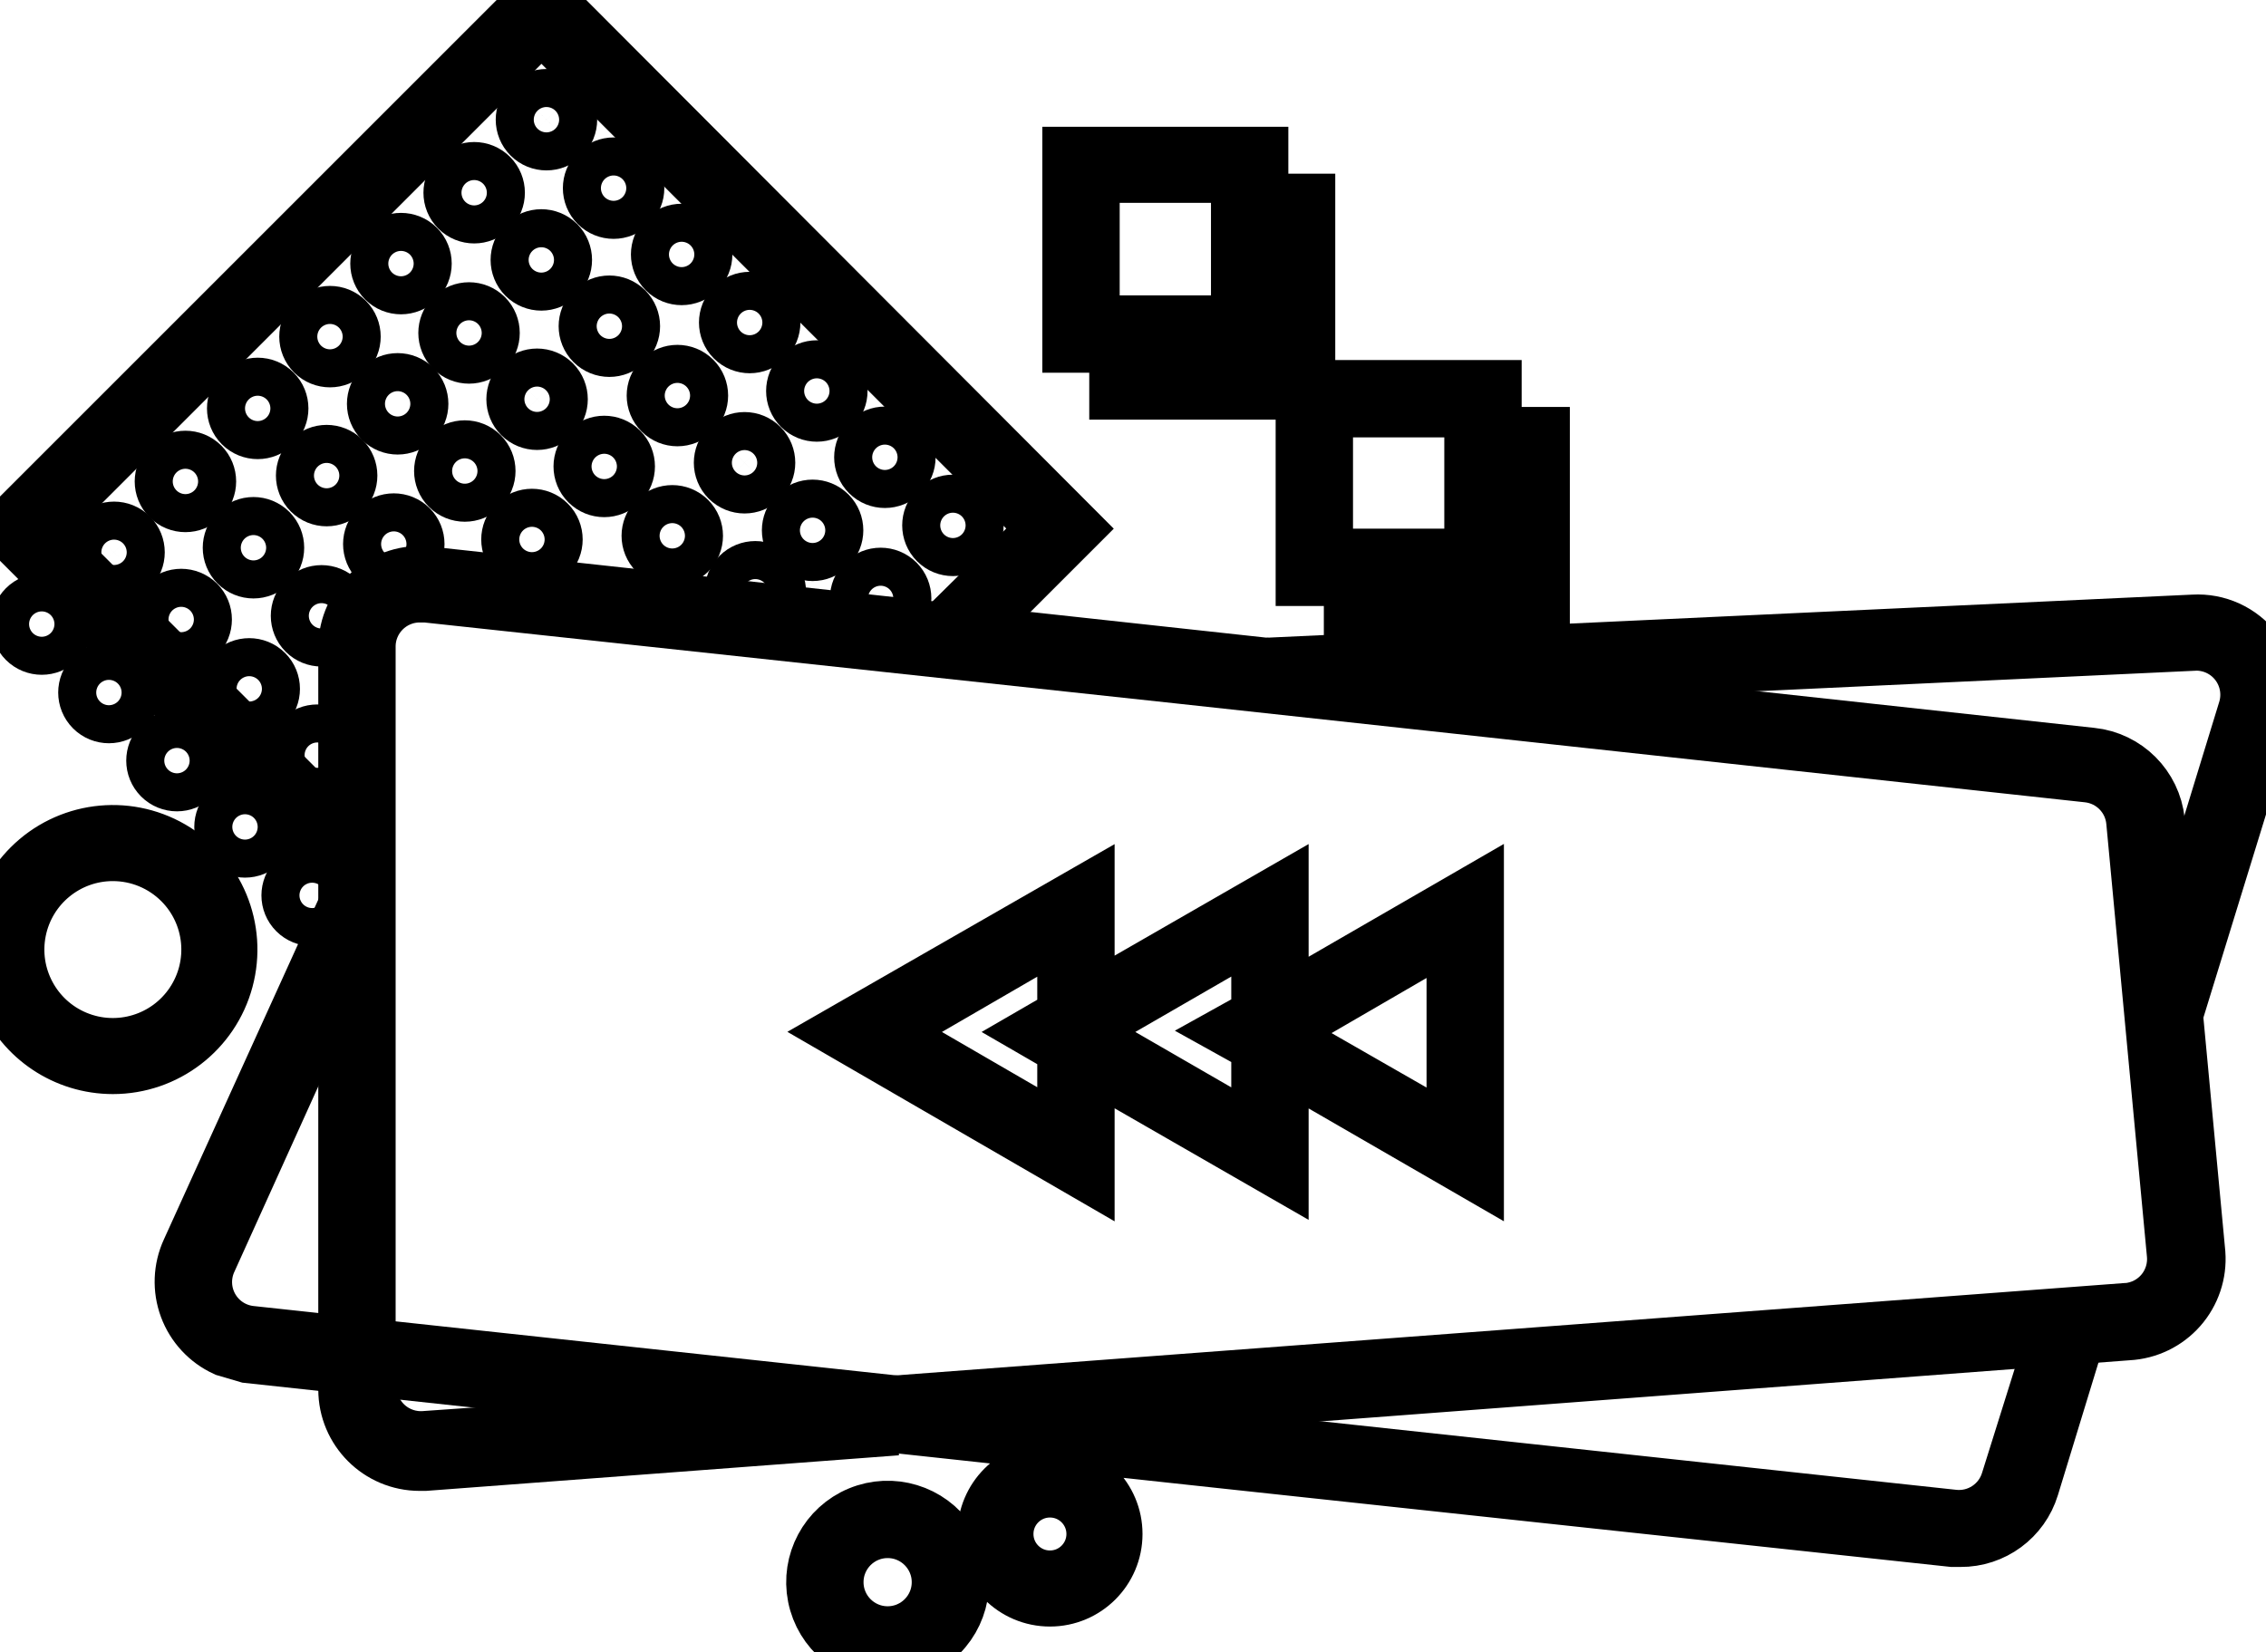
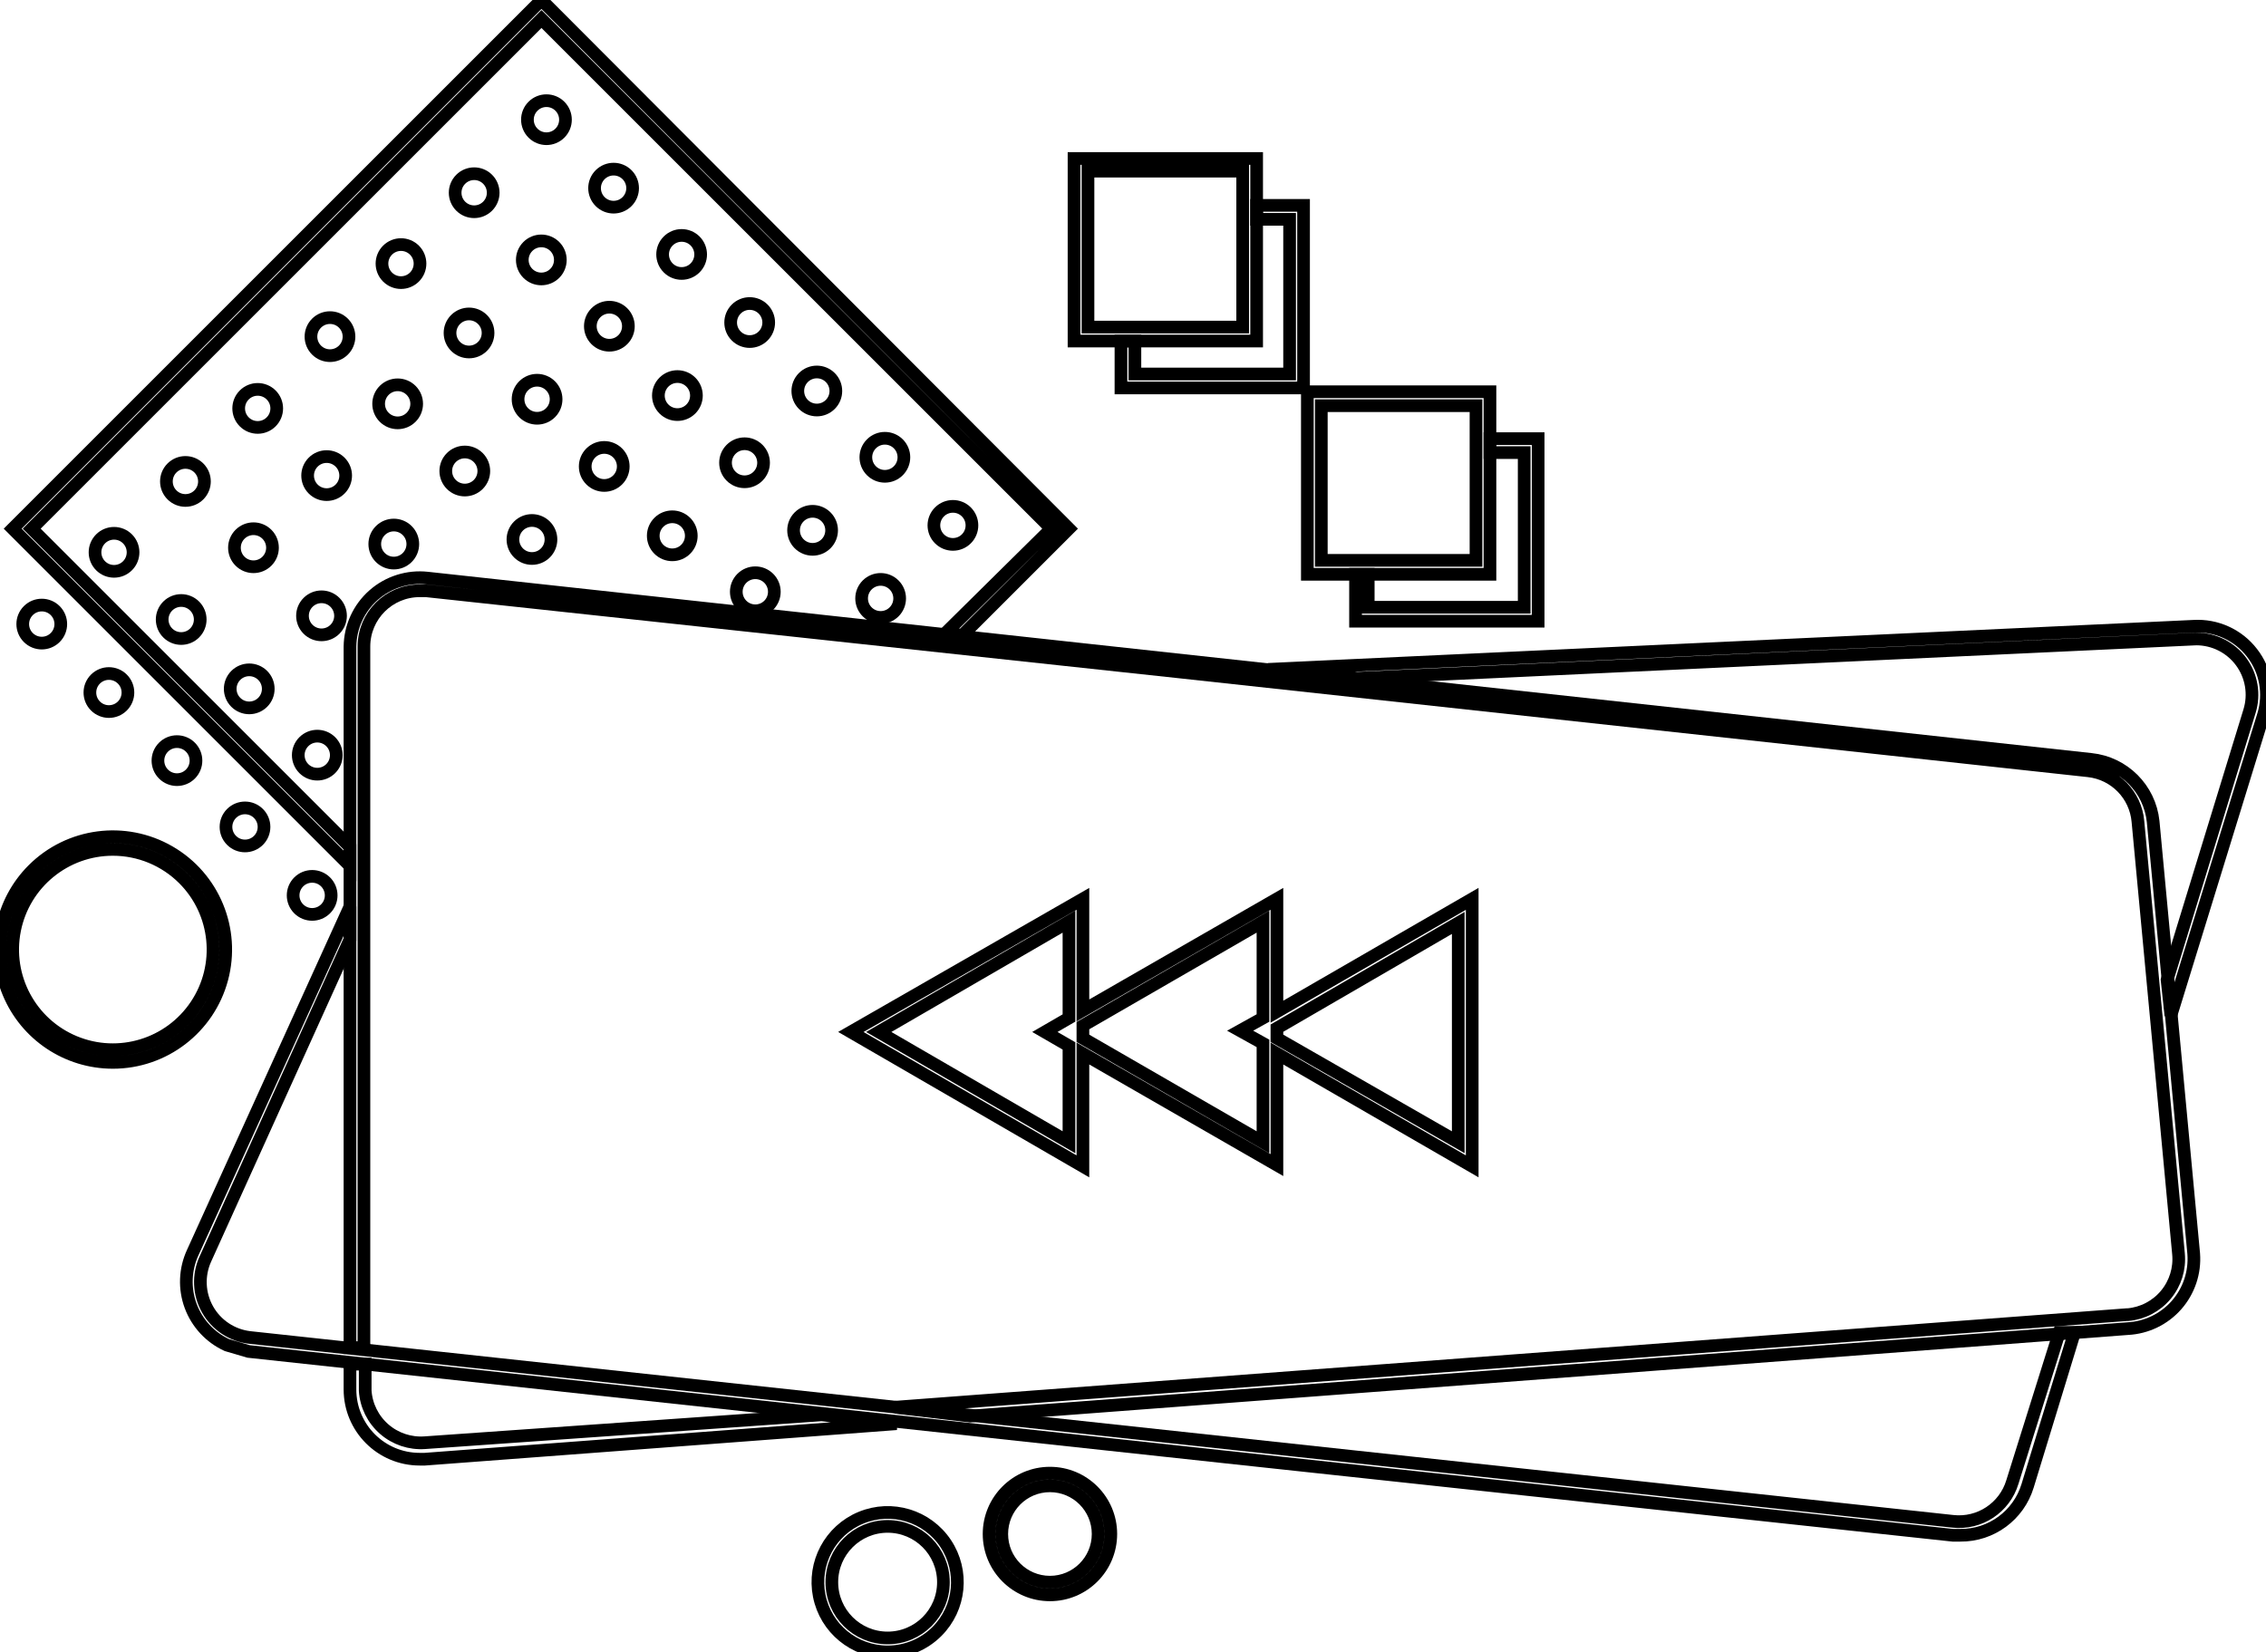
<svg xmlns="http://www.w3.org/2000/svg" viewBox="0 0 178.7 130.3" id="design">
-   <g fill="none" stroke="#000000" stroke-width="5">
+   <g fill="none" stroke="#000000" stroke-width="1">
    <circle cx="43.1" cy="9.5" r="1.5" transform="matrix(.707107 -.707107 .707107 .707107 5.9 33.2)" />
    <circle cx="37.4" cy="15.2" r="1.5" transform="matrix(.707107 -.707107 .707107 .707107 .2 30.9)" />
    <circle cx="31.7" cy="20.8" r="1.5" transform="matrix(.707107 -.707107 .707107 .707107 -5.5 28.5)" />
    <circle cx="26" cy="26.5" r="1.5" transform="matrix(.707107 -.707107 .707107 .707107 -11.1 26.2)" />
    <circle cx="20.3" cy="32.2" r="1.5" transform="matrix(.707107 -.707107 .707107 .707107 -16.8 23.8)" />
    <circle cx="14.6" cy="37.9" r="1.5" transform="matrix(.707107 -.707107 .707107 .707107 -22.5 21.5)" />
    <circle cx="9" cy="43.6" r="1.5" transform="matrix(.707107 -.707107 .707107 .707107 -28.2 19.1)" />
    <circle cx="3.3" cy="49.3" r="1.5" transform="matrix(.707107 -.707107 .707107 .707107 -33.9 16.7)" />
    <circle cx="75.1" cy="41.5" r="1.5" transform="matrix(.707107 -.707107 .707107 .707107 -7.3 65.2)" />
    <circle cx="69.4" cy="47.2" r="1.5" transform="matrix(.707107 -.707107 .707107 .707107 -13 62.9)" />
    <circle cx="69.8" cy="36.1" r="1.5" transform="matrix(.707107 -.707107 .707107 .707107 -5.1 59.9)" />
    <circle cx="64.1" cy="41.8" r="1.5" transform="matrix(.707107 -.707107 .707107 .707107 -10.8 57.6)" />
    <circle cx="59.6" cy="46.7" r="1.5" transform="matrix(.707107 -.707107 .707107 .707107 -15.6 55.8)" />
    <circle cx="64.4" cy="30.8" r="1.5" transform="matrix(.707107 -.707107 .707107 .707107 -2.9 54.6)" />
    <circle cx="58.7" cy="36.5" r="1.5" transform="matrix(.707107 -.707107 .707107 .707107 -8.6 52.2)" />
    <circle cx="53" cy="42.2" r="1.5" transform="matrix(.707107 -.707107 .707107 .707107 -14.3 49.9)" />
    <circle cx="24.6" cy="70.6" r="1.5" transform="matrix(.707107 -.707107 .707107 .707107 -42.7 38.1)" />
    <circle cx="59.1" cy="25.5" r="1.5" transform="matrix(.707107 -.707107 .707107 .707107 -.7 49.2)" />
    <circle cx="53.4" cy="31.2" r="1.5" transform="matrix(.707107 -.707107 .707107 .707107 -6.4 46.9)" />
    <circle cx="47.7" cy="36.8" r="1.5" transform="matrix(.707107 -.707107 .707107 .707107 -12.1 44.5)" />
    <circle cx="42" cy="42.5" r="1.5" transform="matrix(.707107 -.707107 .707107 .707107 -17.8 42.2)" />
    <circle cx="25" cy="59.6" r="1.5" transform="matrix(.707107 -.707107 .707107 .707107 -34.8 35.1)" />
    <circle cx="19.3" cy="65.3" r="1.5" transform="matrix(.707107 -.707107 .707107 .707107 -40.5 32.7)" />
    <circle cx="53.8" cy="20.1" r="1.5" transform="matrix(.707107 -.707107 .707107 .707107 1.5 43.9)" />
    <circle cx="48.1" cy="25.8" r="1.5" transform="matrix(.707107 -.707107 .707107 .707107 -4.2 41.5)" />
    <circle cx="42.4" cy="31.5" r="1.5" transform="matrix(.707107 -.707107 .707107 .707107 -9.9 39.2)" />
    <circle cx="36.7" cy="37.2" r="1.5" transform="matrix(.707107 -.707107 .707107 .707107 -15.6 36.8)" />
    <circle cx="31" cy="42.9" r="1.5" transform="matrix(.707107 -.707107 .707107 .707107 -21.2 34.5)" />
    <circle cx="25.3" cy="48.6" r="1.5" transform="matrix(.707107 -.707107 .707107 .707107 -26.9 32.1)" />
    <circle cx="19.6" cy="54.3" r="1.5" transform="matrix(.707107 -.707107 .707107 .707107 -32.6 29.8)" />
    <circle cx="13.9" cy="60" r="1.5" transform="matrix(.707107 -.707107 .707107 .707107 -38.3 27.4)" />
    <circle cx="48.4" cy="14.8" r="1.5" transform="matrix(.707107 -.707107 .707107 .707107 3.7 38.6)" />
    <circle cx="42.7" cy="20.5" r="1.5" transform="matrix(.707107 -.707107 .707107 .707107 -2 36.2)" />
    <circle cx="37" cy="26.2" r="1.5" transform="matrix(.707107 -.707107 .707107 .707107 -7.7 33.9)" />
    <circle cx="31.4" cy="31.9" r="1.5" transform="matrix(.707107 -.707107 .707107 .707107 -13.4 31.5)" />
    <circle cx="25.7" cy="37.6" r="1.5" transform="matrix(.707107 -.707107 .707107 .707107 -19 29.1)" />
    <circle cx="20" cy="43.2" r="1.5" transform="matrix(.707107 -.707107 .707107 .707107 -24.7 26.8)" />
    <circle cx="14.3" cy="48.9" r="1.5" transform="matrix(.707107 -.707107 .707107 .707107 -30.4 24.4)" />
    <circle cx="8.6" cy="54.6" r="1.5" transform="matrix(.707107 -.707107 .707107 .707107 -36.1 22.1)" />
  </g>
-   <path d="M117.5 34.6v1.1h2.7v12.2h-12.3v-2.6h-1V49h14.4V34.6h-3.8zM99.1 17.3h2.6v12.2H89.5v-2.6h-1.1v3.7h14.4V16.2h-3.7v1.1z" fill="none" stroke="#000000" stroke-width="5" />
-   <path d="M103.1 30.9v14.4h14.4V30.9zm13.3 13.3h-12.2V32h12.2zM84.7 12.5v14.4h14.4V12.5zM98 25.8H85.8V13.5H98z" fill="none" stroke="#000000" stroke-width="5" />
-   <path d="M8.9 83.8a8.9 8.9 0 0 1-6.293-15.193A8.9 8.9 0 1 1 8.9 83.8zm0-16.8a7.9 7.9 0 1 0 5.586 2.314A7.9 7.9 0 0 0 8.9 67zM70 130.3a5.5 5.5 0 1 1 3.889-1.611A5.5 5.5 0 0 1 70 130.3zm0-9.9a4.4 4.4 0 0 0 0 8.8 4.4 4.4 0 1 0 0-8.8zM42.7 0L1 41.7l26.6 26.6v-1.5L2.5 41.7 42.7 1.5l40.2 40.2-8.4 8.3 1.4.1 8.4-8.4L42.7 0z" fill="none" stroke="#000000" stroke-width="5" />
-   <path d="M33.5 113.8a4.4 4.4 0 0 1-4.7-4.1v-2.1h-1.2v2a5.5 5.5 0 0 0 5.5 5.5h.4l37.2-2.8-5.9-.7zM173 98.9h0l-3.2-34.1a5.5 5.5 0 0 0-4.9-4.9L33.7 45.6a5.5 5.5 0 0 0-6.1 5.4v55.3h1.1V51a4.4 4.4 0 0 1 4.4-4.4h.5L93 53l71.7 7.8a4.4 4.4 0 0 1 3.9 4l3.2 34.1a4.4 4.4 0 0 1-4 4.8h-.1L70.6 111l5.9.7 91.3-6.9a5.5 5.5 0 0 0 5.2-5.9z" fill="none" stroke="#000000" stroke-width="5" />
-   <path d="M177.6 51.5a5.4 5.4 0 0 0-4.6-2.1l-73 3.4 7 .7 66.2-3.1a4.4 4.4 0 0 1 4.2 5.7l-6.5 21.2.3 2.8 7.3-23.7a5.4 5.4 0 0 0-.9-4.9zm-18.9 65.4a4.4 4.4 0 0 1-4.7 3.1L19.7 105.5a4.4 4.4 0 0 1-3.5-6.2l11.4-25.2v-2.6L15.2 98.8a5.5 5.5 0 0 0 2.7 7.3l1.7.5 76.8 8.3 57.6 6.2h.6a5.5 5.5 0 0 0 5.3-3.9l3.7-12.1h-1.2zm-42.6-46l-15.4 8.9v-8.9l-15.3 8.8v-8.8L67.1 81.4 85.4 92v-8.9l15.3 8.8v-8.8l15.4 8.9zM84.3 90.1l-15-8.7 15-8.7v7.6l-1.9 1.1 1.9 1.1zm15.3 0l-14.2-8.2v-1l14.2-8.2v7.6l-1.8 1 1.8 1zm15.4 0l-14.3-8.2v-.8l14.3-8.3zm-32.2 35.7a4.8 4.8 0 1 1 4.8-4.8 4.8 4.8 0 0 1-4.8 4.8zm0-8.6a3.8 3.8 0 1 0 3.8 3.8 3.8 3.8 0 0 0-3.8-3.8z" fill="none" stroke="#000000" stroke-width="5" />
+   <path d="M117.5 34.6v1.1h2.7v12.2h-12.3v-2.6h-1V49h14.4V34.6h-3.8zM99.1 17.3h2.6v12.2H89.5v-2.6h-1.1v3.7h14.4V16.2h-3.7v1.1z" fill="none" stroke="#000000" stroke-width="1" />
+   <path d="M103.1 30.9v14.4h14.4V30.9zm13.3 13.3h-12.2V32h12.2zM84.7 12.5v14.4h14.4V12.5zM98 25.8H85.8V13.5H98z" fill="none" stroke="#000000" stroke-width="1" />
+   <path d="M8.9 83.8a8.9 8.9 0 0 1-6.293-15.193A8.9 8.9 0 1 1 8.9 83.8zm0-16.8a7.9 7.9 0 1 0 5.586 2.314A7.9 7.9 0 0 0 8.9 67zM70 130.3a5.5 5.5 0 1 1 3.889-1.611A5.5 5.5 0 0 1 70 130.3zm0-9.9a4.4 4.4 0 0 0 0 8.8 4.4 4.4 0 1 0 0-8.8zM42.7 0L1 41.7l26.6 26.6v-1.5L2.5 41.7 42.7 1.5l40.2 40.2-8.4 8.3 1.4.1 8.4-8.4L42.7 0z" fill="none" stroke="#000000" stroke-width="1" />
+   <path d="M33.5 113.8a4.4 4.4 0 0 1-4.7-4.1v-2.1h-1.2v2a5.5 5.5 0 0 0 5.5 5.5h.4l37.2-2.8-5.9-.7zM173 98.9h0l-3.2-34.1a5.5 5.5 0 0 0-4.9-4.9L33.7 45.6a5.5 5.5 0 0 0-6.1 5.4v55.3h1.1V51a4.4 4.4 0 0 1 4.4-4.4h.5L93 53l71.7 7.8a4.4 4.4 0 0 1 3.9 4l3.2 34.1a4.4 4.4 0 0 1-4 4.8h-.1L70.6 111l5.9.7 91.3-6.9a5.5 5.5 0 0 0 5.2-5.9z" fill="none" stroke="#000000" stroke-width="1" />
+   <path d="M177.6 51.5a5.4 5.4 0 0 0-4.6-2.1l-73 3.4 7 .7 66.2-3.1a4.4 4.4 0 0 1 4.2 5.7l-6.5 21.2.3 2.8 7.3-23.7a5.4 5.4 0 0 0-.9-4.9zm-18.9 65.4a4.4 4.4 0 0 1-4.7 3.1L19.7 105.5a4.4 4.4 0 0 1-3.5-6.2l11.4-25.2v-2.6L15.2 98.8a5.5 5.5 0 0 0 2.7 7.3l1.7.5 76.8 8.3 57.6 6.2h.6a5.5 5.5 0 0 0 5.3-3.9l3.7-12.1h-1.2zm-42.6-46l-15.4 8.9v-8.9l-15.3 8.8v-8.8L67.1 81.4 85.4 92v-8.9l15.3 8.8v-8.8l15.4 8.9zM84.3 90.1l-15-8.7 15-8.7v7.6l-1.9 1.1 1.9 1.1zm15.3 0l-14.2-8.2v-1l14.2-8.2v7.6l-1.8 1 1.8 1zm15.4 0l-14.3-8.2v-.8l14.3-8.3zm-32.2 35.7a4.8 4.8 0 1 1 4.8-4.8 4.8 4.8 0 0 1-4.8 4.8zm0-8.6a3.8 3.8 0 1 0 3.8 3.8 3.8 3.8 0 0 0-3.8-3.8z" fill="none" stroke="#000000" stroke-width="1" />
</svg>
